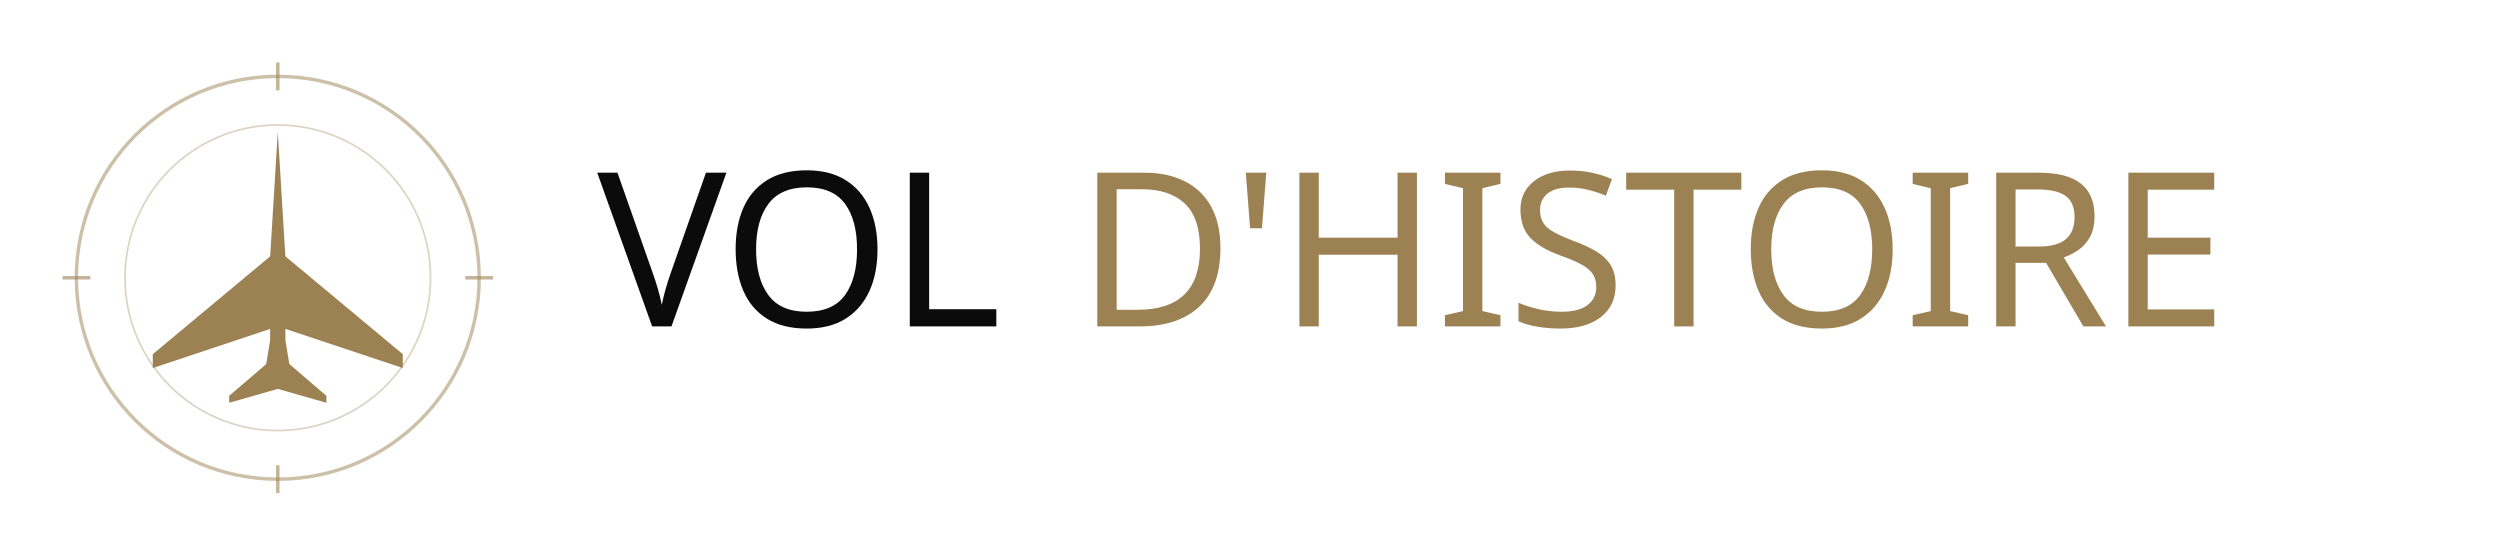
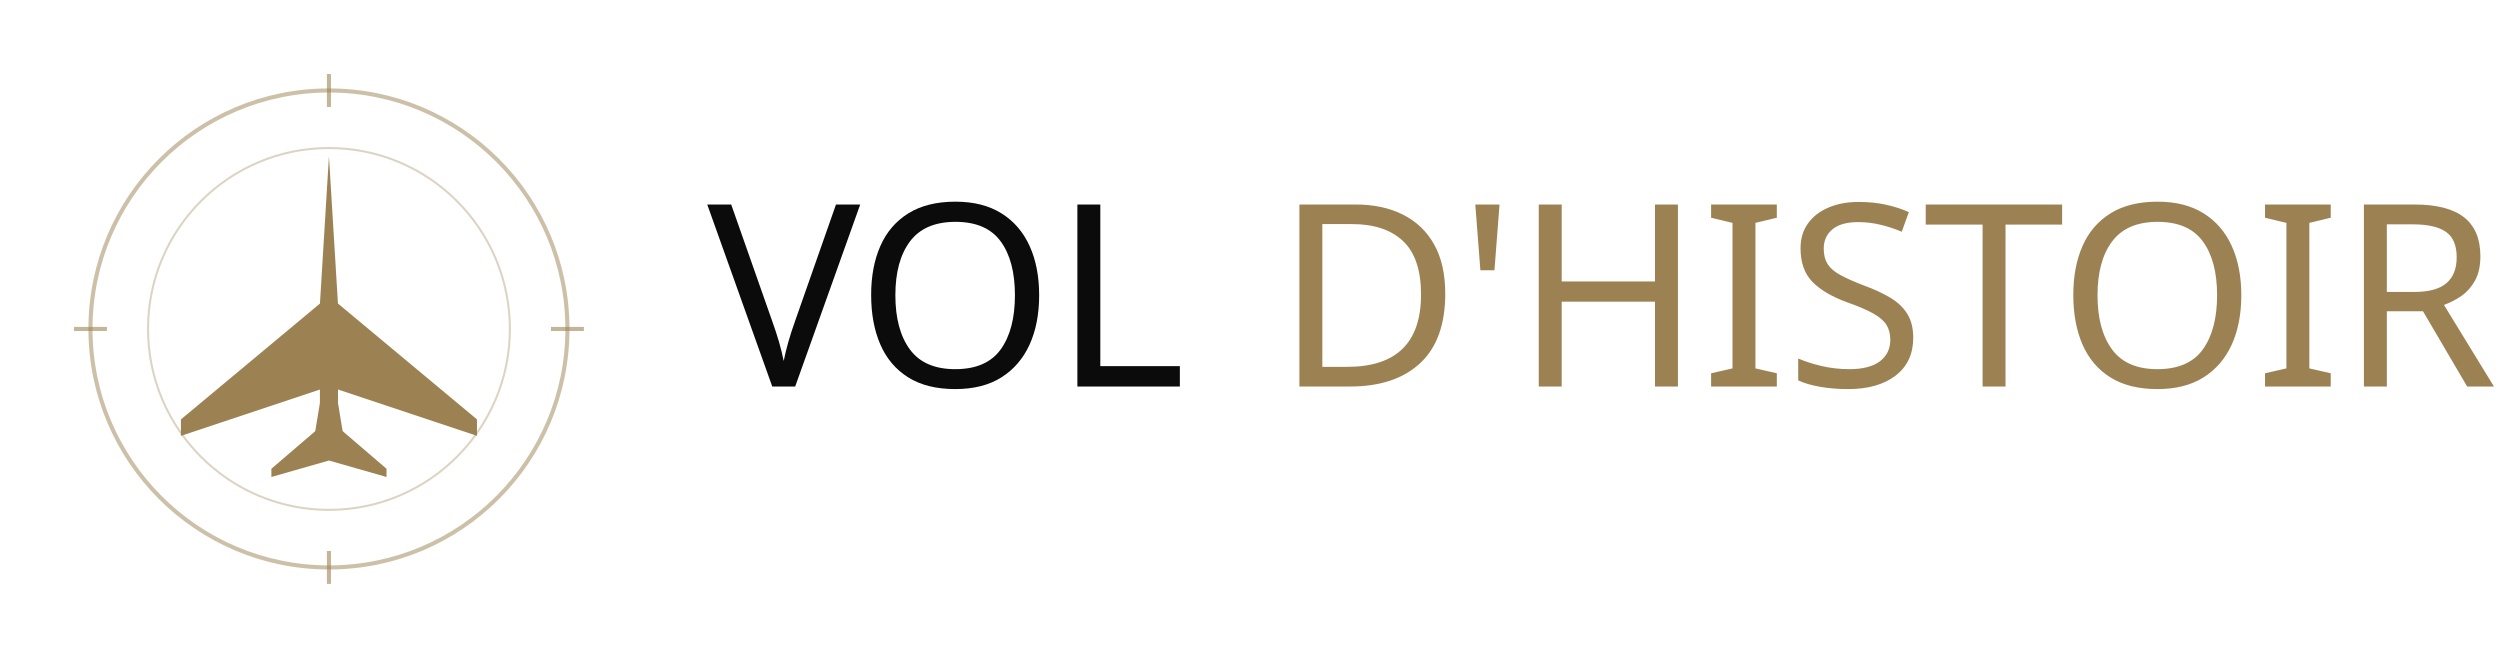
- <svg xmlns="http://www.w3.org/2000/svg" viewBox="0 0 720 160" role="img" aria-label="Vol d'Histoire">
+ <svg xmlns="http://www.w3.org/2000/svg" viewBox="0 0 608 160" role="img" aria-label="Vol d'Histoire">
  <g transform="translate(16 16)">
    <circle cx="64" cy="64" r="58" fill="none" stroke="#9C8253" stroke-width="1" opacity=".5" />
    <g stroke="#9C8253" stroke-width="1" opacity=".6">
      <line x1="64" y1="2" x2="64" y2="10" />
      <line x1="64" y1="118" x2="64" y2="126" />
      <line x1="2" y1="64" x2="10" y2="64" />
      <line x1="118" y1="64" x2="126" y2="64" />
    </g>
    <circle cx="64" cy="64" r="44" fill="none" stroke="#9C8253" stroke-width=".5" opacity=".35" />
    <g fill="#9C8253">
      <path d="M64 22 L66.2 58 L66.2 82 L68.5 96 L64 94 L59.5 96 L61.8 82 L61.8 58 Z" />
      <path d="M64 56 L100 86 L100 90 L64 78 L28 90 L28 86 Z" />
      <path d="M64 86 L78 98 L78 100 L64 96 L50 100 L50 98 Z" />
    </g>
  </g>
  <g font-family="'Barlow Condensed', 'Arial Narrow', sans-serif" font-size="62" letter-spacing="-0.5">
    <text x="172" y="94" fill="#0B0B0C" font-weight="400">VOL</text>
    <text x="310" y="94" fill="#9C8253" font-weight="300">D'HISTOIRE</text>
  </g>
</svg>
